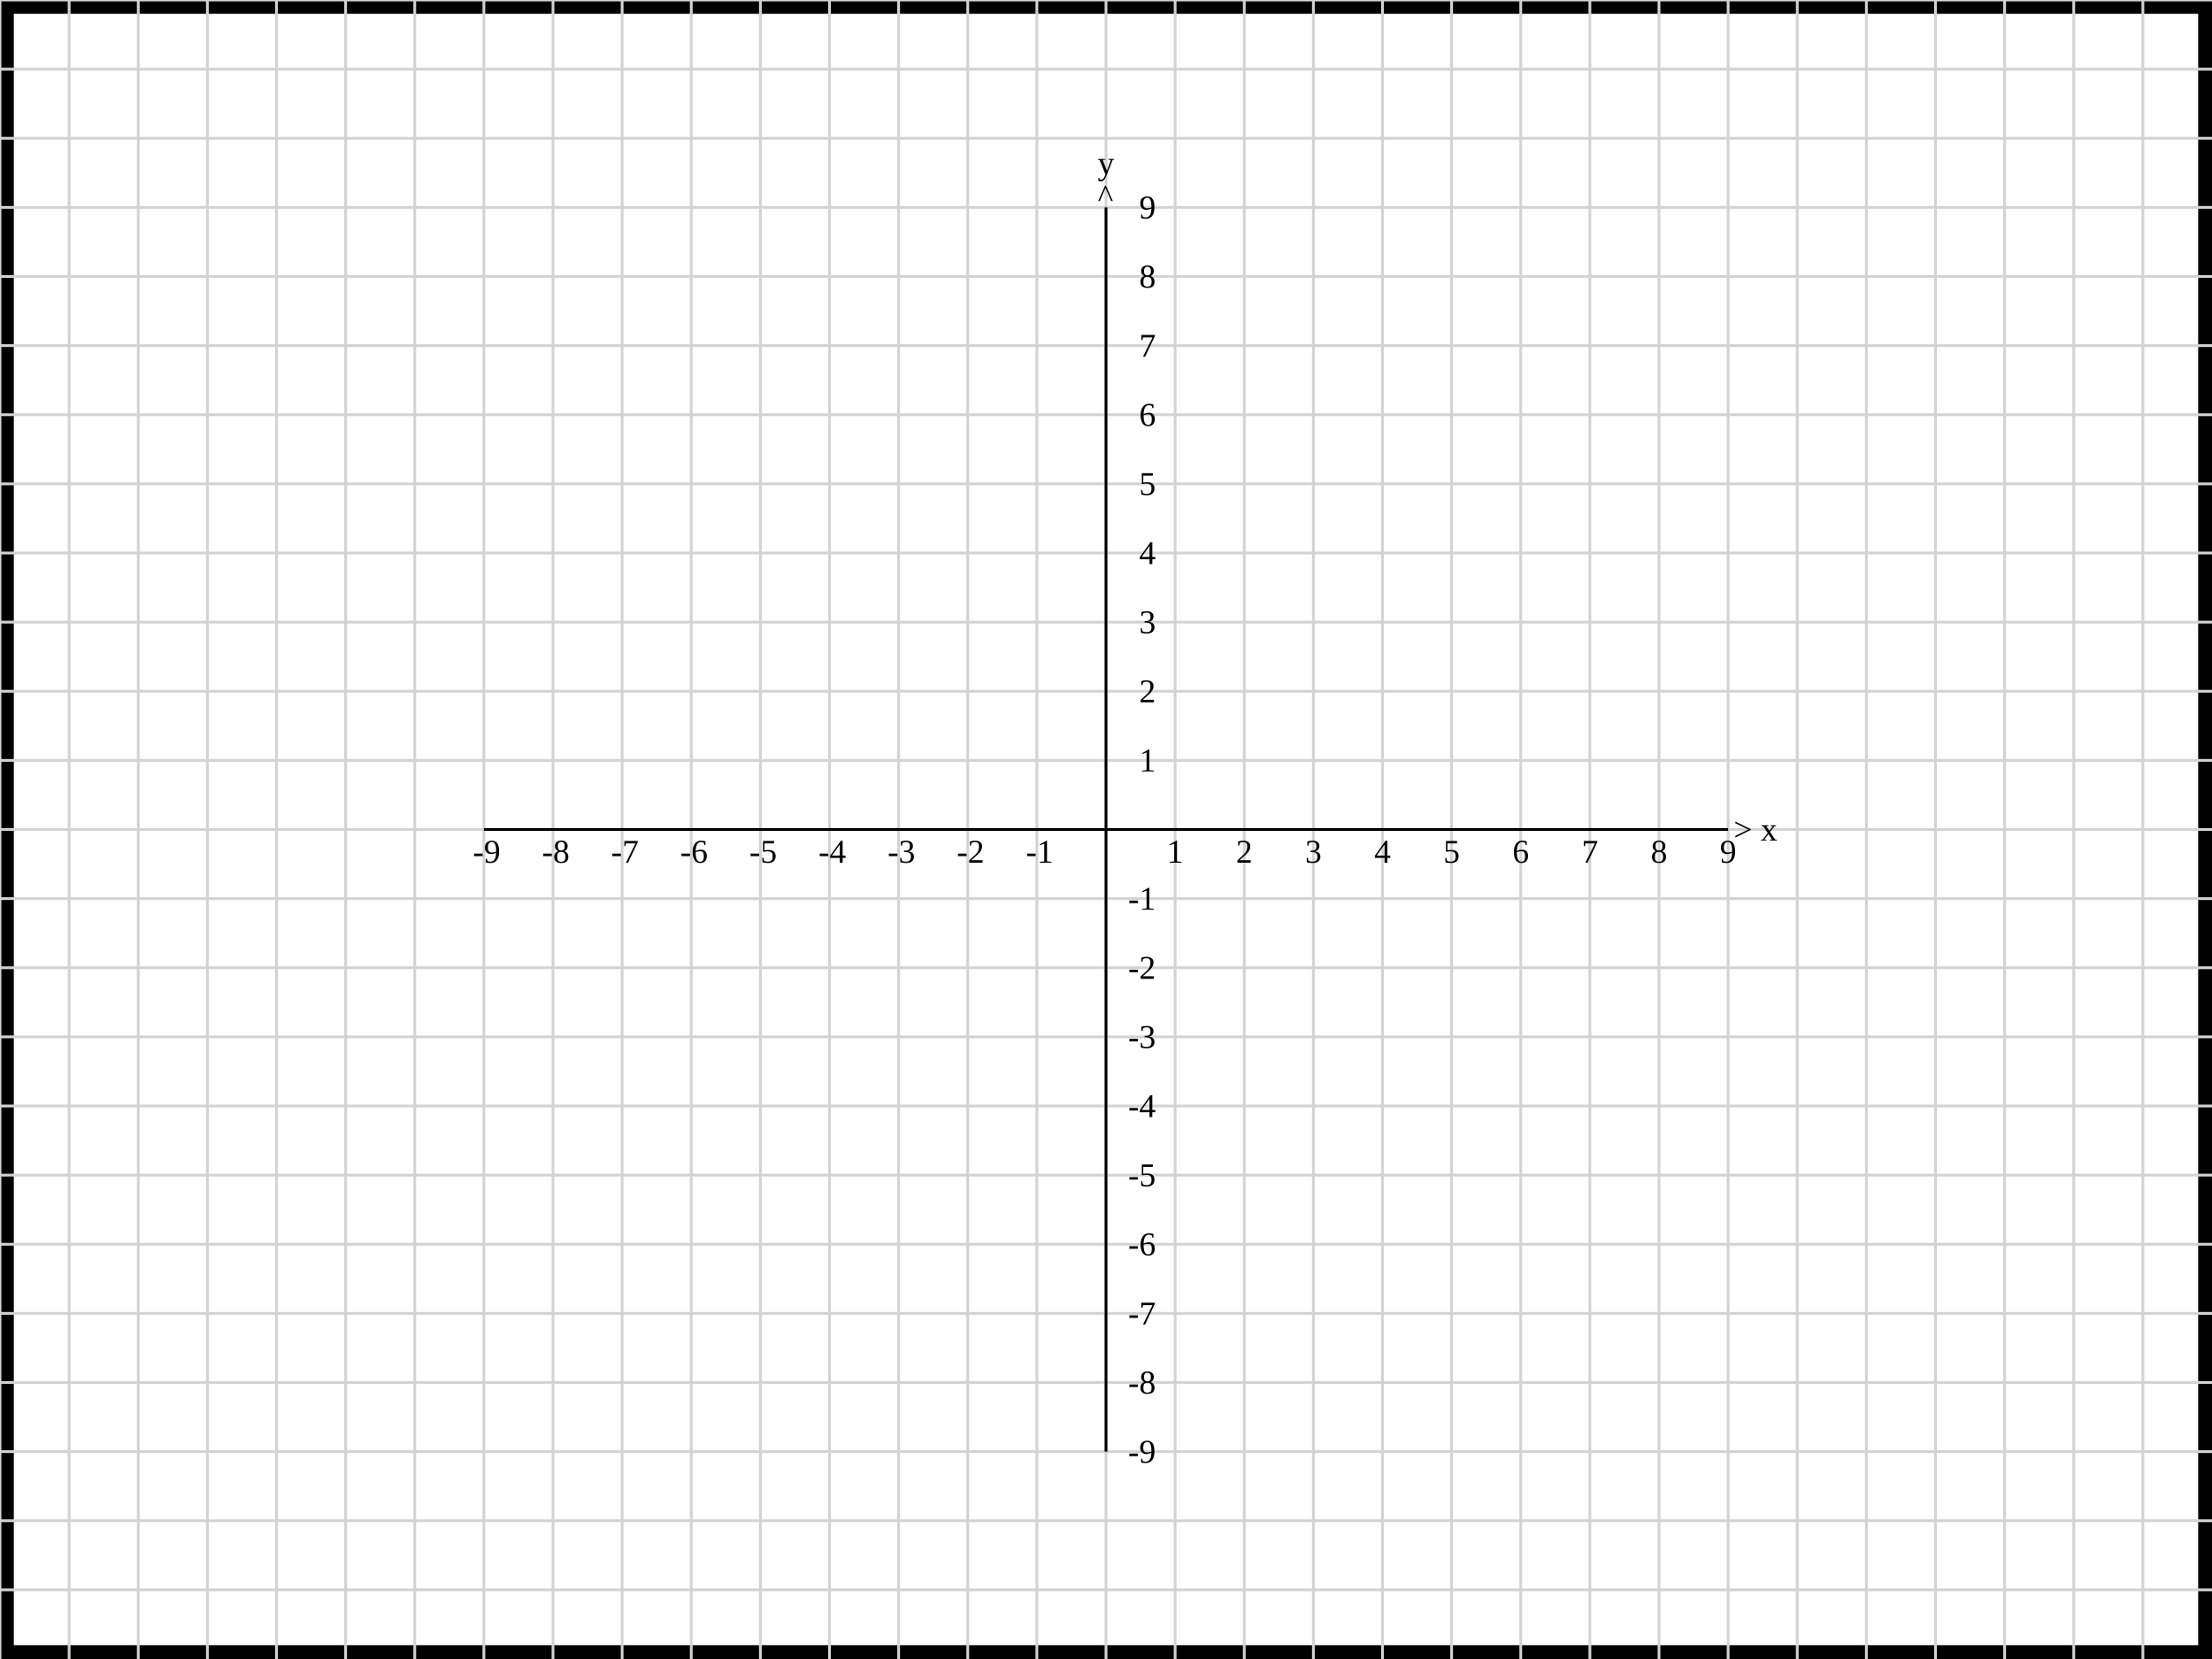
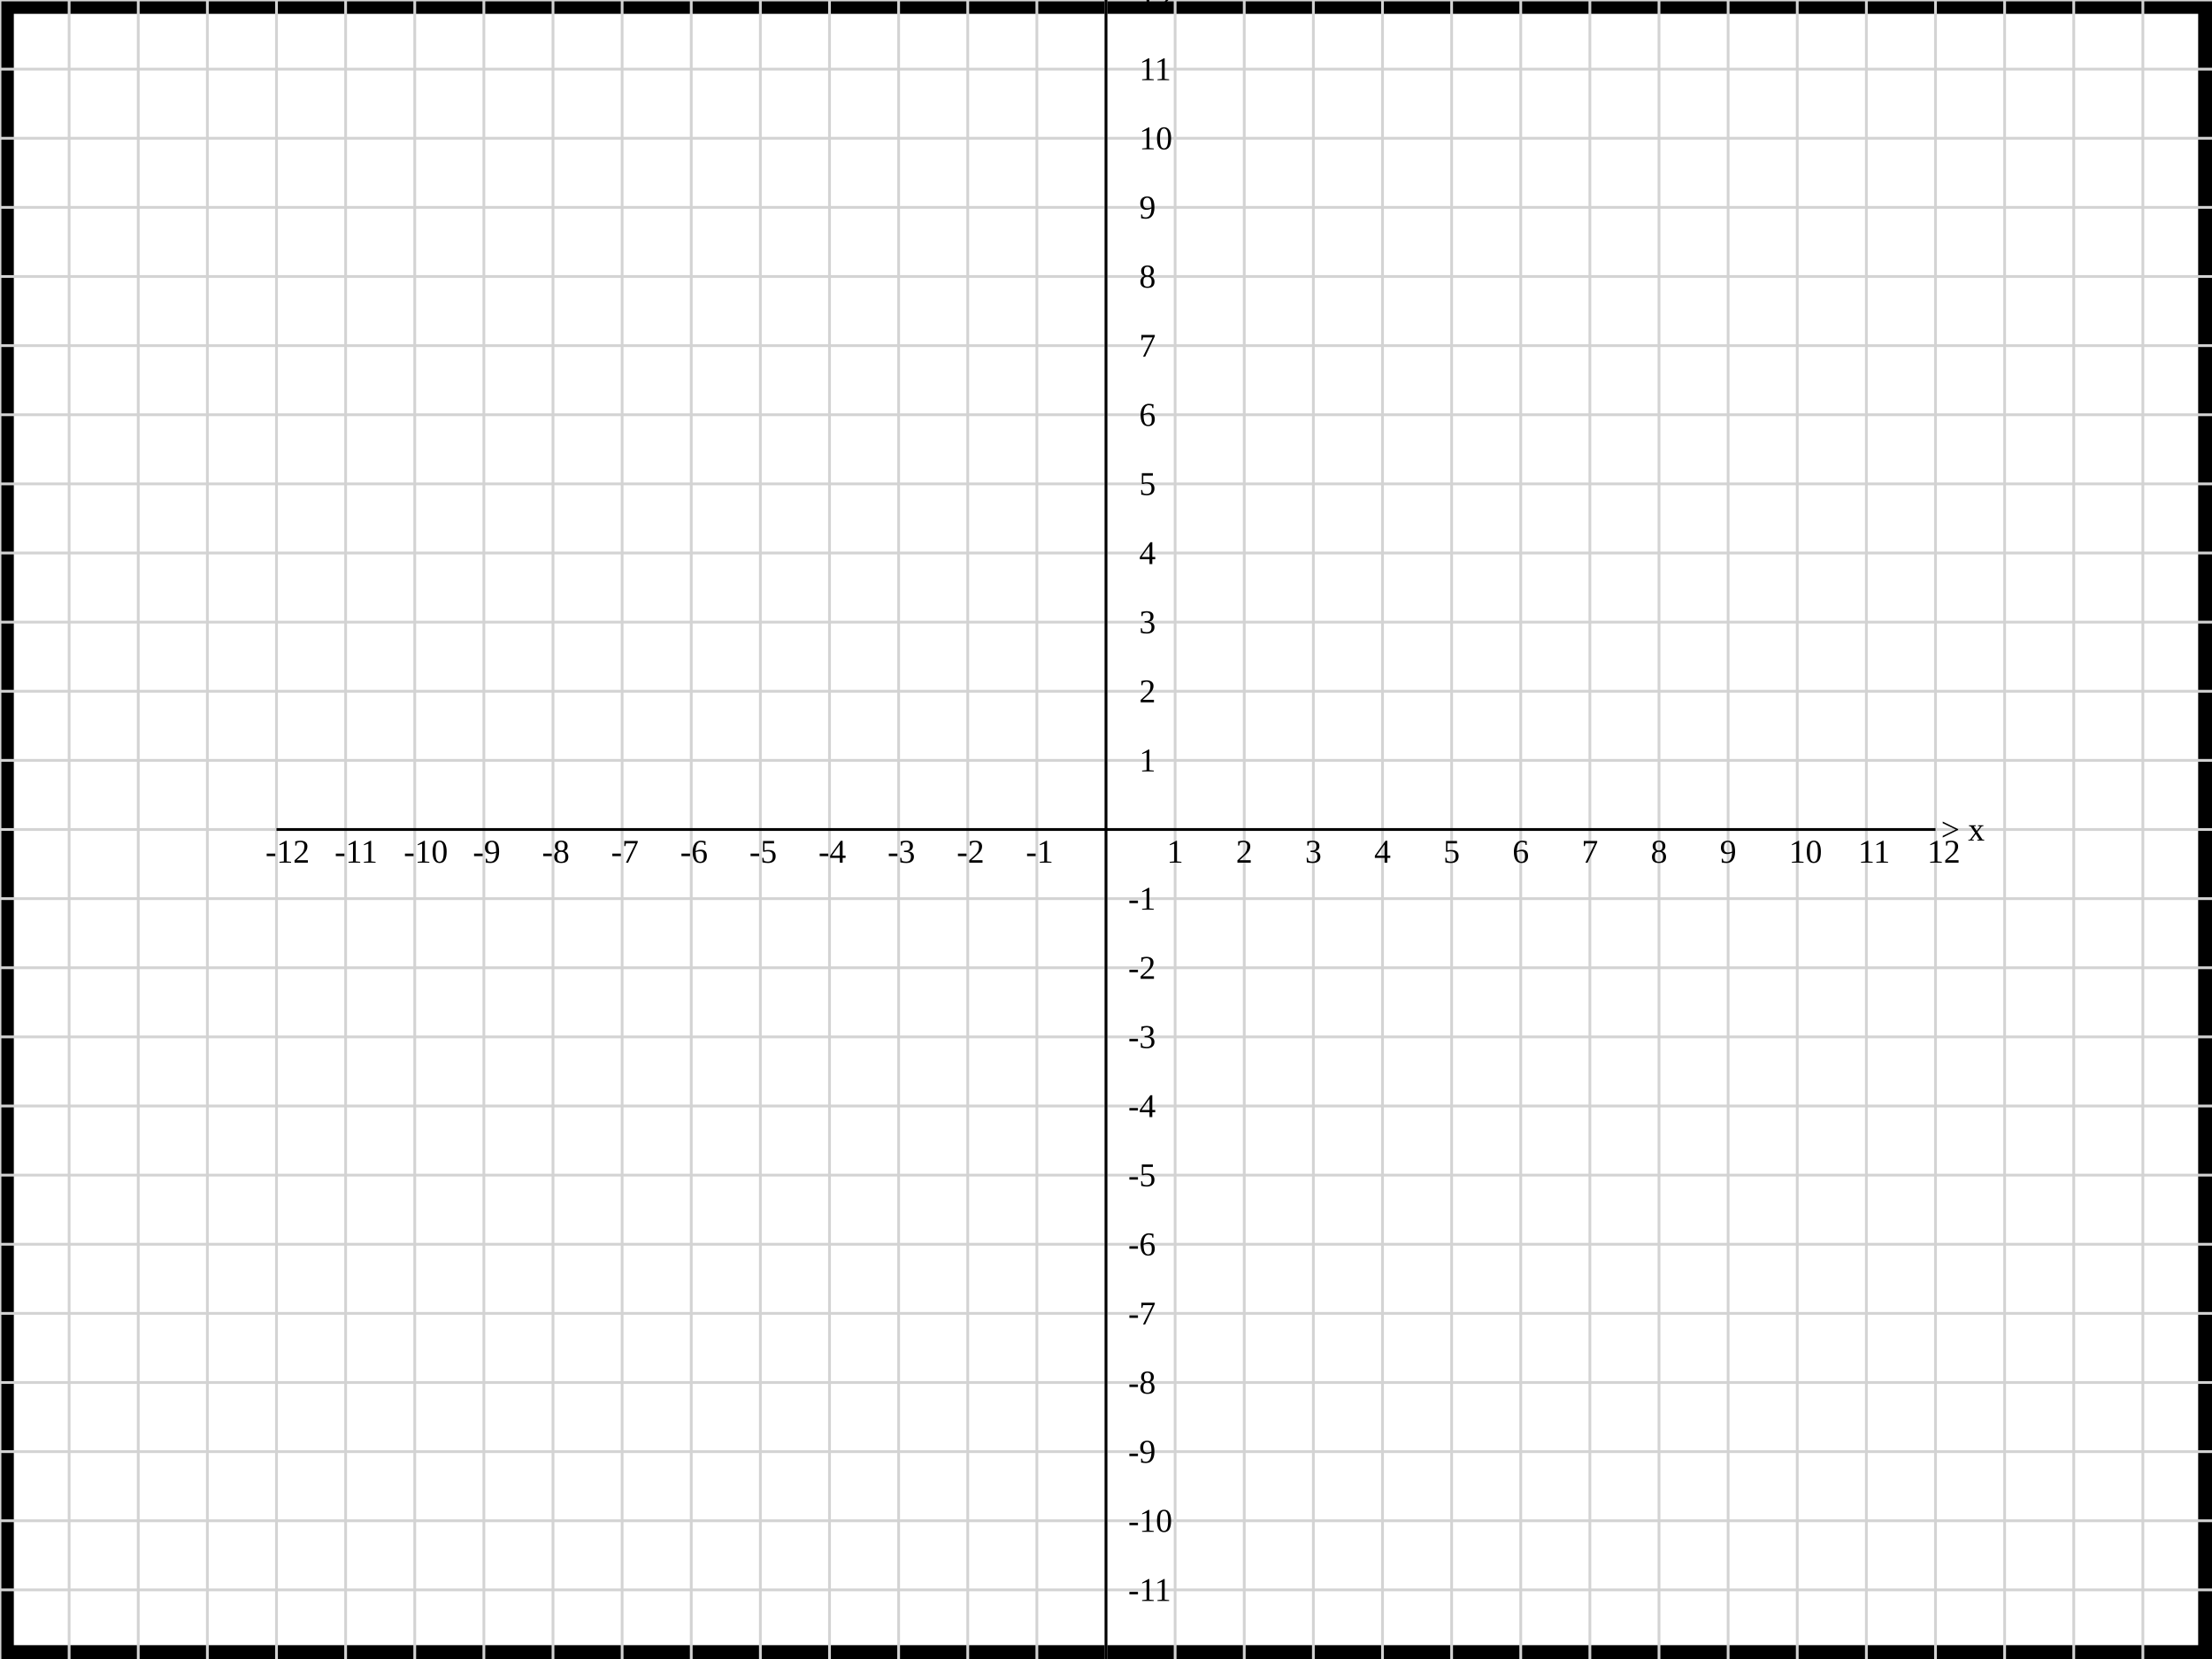
<svg xmlns="http://www.w3.org/2000/svg" version="1.1" baseProfile="full" width="800" height="600">
  <rect x="0" y="0" width="800" height="600" stroke="black" stroke-width="10" fill="white" />
  <line x1="0" y1="0" x2="0" y2="600" stroke="lightgrey" stroke-width="1" />
  <line x1="25" y1="0" x2="25" y2="600" stroke="lightgrey" stroke-width="1" />
  <line x1="50" y1="0" x2="50" y2="600" stroke="lightgrey" stroke-width="1" />
  <line x1="75" y1="0" x2="75" y2="600" stroke="lightgrey" stroke-width="1" />
  <line x1="100" y1="0" x2="100" y2="600" stroke="lightgrey" stroke-width="1" />
  <line x1="125" y1="0" x2="125" y2="600" stroke="lightgrey" stroke-width="1" />
  <line x1="150" y1="0" x2="150" y2="600" stroke="lightgrey" stroke-width="1" />
  <line x1="175" y1="0" x2="175" y2="600" stroke="lightgrey" stroke-width="1" />
  <line x1="200" y1="0" x2="200" y2="600" stroke="lightgrey" stroke-width="1" />
  <line x1="225" y1="0" x2="225" y2="600" stroke="lightgrey" stroke-width="1" />
  <line x1="250" y1="0" x2="250" y2="600" stroke="lightgrey" stroke-width="1" />
  <line x1="275" y1="0" x2="275" y2="600" stroke="lightgrey" stroke-width="1" />
  <line x1="300" y1="0" x2="300" y2="600" stroke="lightgrey" stroke-width="1" />
  <line x1="325" y1="0" x2="325" y2="600" stroke="lightgrey" stroke-width="1" />
  <line x1="350" y1="0" x2="350" y2="600" stroke="lightgrey" stroke-width="1" />
  <line x1="375" y1="0" x2="375" y2="600" stroke="lightgrey" stroke-width="1" />
  <line x1="400" y1="0" x2="400" y2="600" stroke="lightgrey" stroke-width="1" />
  <line x1="425" y1="0" x2="425" y2="600" stroke="lightgrey" stroke-width="1" />
  <line x1="450" y1="0" x2="450" y2="600" stroke="lightgrey" stroke-width="1" />
  <line x1="475" y1="0" x2="475" y2="600" stroke="lightgrey" stroke-width="1" />
  <line x1="500" y1="0" x2="500" y2="600" stroke="lightgrey" stroke-width="1" />
  <line x1="525" y1="0" x2="525" y2="600" stroke="lightgrey" stroke-width="1" />
  <line x1="550" y1="0" x2="550" y2="600" stroke="lightgrey" stroke-width="1" />
  <line x1="575" y1="0" x2="575" y2="600" stroke="lightgrey" stroke-width="1" />
  <line x1="600" y1="0" x2="600" y2="600" stroke="lightgrey" stroke-width="1" />
  <line x1="625" y1="0" x2="625" y2="600" stroke="lightgrey" stroke-width="1" />
  <line x1="650" y1="0" x2="650" y2="600" stroke="lightgrey" stroke-width="1" />
  <line x1="675" y1="0" x2="675" y2="600" stroke="lightgrey" stroke-width="1" />
  <line x1="700" y1="0" x2="700" y2="600" stroke="lightgrey" stroke-width="1" />
  <line x1="725" y1="0" x2="725" y2="600" stroke="lightgrey" stroke-width="1" />
  <line x1="750" y1="0" x2="750" y2="600" stroke="lightgrey" stroke-width="1" />
  <line x1="775" y1="0" x2="775" y2="600" stroke="lightgrey" stroke-width="1" />
  <line x1="0" y1="0" x2="800" y2="0" stroke="lightgrey" stroke-width="1" />
  <line x1="0" y1="25" x2="800" y2="25" stroke="lightgrey" stroke-width="1" />
  <line x1="0" y1="50" x2="800" y2="50" stroke="lightgrey" stroke-width="1" />
  <line x1="0" y1="75" x2="800" y2="75" stroke="lightgrey" stroke-width="1" />
  <line x1="0" y1="100" x2="800" y2="100" stroke="lightgrey" stroke-width="1" />
  <line x1="0" y1="125" x2="800" y2="125" stroke="lightgrey" stroke-width="1" />
  <line x1="0" y1="150" x2="800" y2="150" stroke="lightgrey" stroke-width="1" />
  <line x1="0" y1="175" x2="800" y2="175" stroke="lightgrey" stroke-width="1" />
  <line x1="0" y1="200" x2="800" y2="200" stroke="lightgrey" stroke-width="1" />
  <line x1="0" y1="225" x2="800" y2="225" stroke="lightgrey" stroke-width="1" />
  <line x1="0" y1="250" x2="800" y2="250" stroke="lightgrey" stroke-width="1" />
  <line x1="0" y1="275" x2="800" y2="275" stroke="lightgrey" stroke-width="1" />
  <line x1="0" y1="300" x2="800" y2="300" stroke="lightgrey" stroke-width="1" />
  <line x1="0" y1="325" x2="800" y2="325" stroke="lightgrey" stroke-width="1" />
  <line x1="0" y1="350" x2="800" y2="350" stroke="lightgrey" stroke-width="1" />
  <line x1="0" y1="375" x2="800" y2="375" stroke="lightgrey" stroke-width="1" />
  <line x1="0" y1="400" x2="800" y2="400" stroke="lightgrey" stroke-width="1" />
  <line x1="0" y1="425" x2="800" y2="425" stroke="lightgrey" stroke-width="1" />
  <line x1="0" y1="450" x2="800" y2="450" stroke="lightgrey" stroke-width="1" />
  <line x1="0" y1="475" x2="800" y2="475" stroke="lightgrey" stroke-width="1" />
  <line x1="0" y1="500" x2="800" y2="500" stroke="lightgrey" stroke-width="1" />
  <line x1="0" y1="525" x2="800" y2="525" stroke="lightgrey" stroke-width="1" />
  <line x1="0" y1="550" x2="800" y2="550" stroke="lightgrey" stroke-width="1" />
  <line x1="0" y1="575" x2="800" y2="575" stroke="lightgrey" stroke-width="1" />
-   <line x1="400" y1="300" x2="400" y2="75" stroke="black" stroke-width="1" />
-   <line x1="400" y1="300" x2="400" y2="525" stroke="black" stroke-width="1" />
-   <line x1="400" y1="300" x2="175" y2="300" stroke="black" stroke-width="1" />
-   <line x1="400" y1="300" x2="625" y2="300" stroke="black" stroke-width="1" />
+   <line x1="400" y1="300" x2="400" y2="0" stroke="black" stroke-width="1" />
+   <line x1="400" y1="300" x2="400" y2="600" stroke="black" stroke-width="1" />
+   <line x1="400" y1="300" x2="100" y2="300" stroke="black" stroke-width="1" />
+   <line x1="400" y1="300" x2="700" y2="300" stroke="black" stroke-width="1" />
  <text x="422" y="312" fill="black" font-size="12" transform="">1</text>
  <text x="447" y="312" fill="black" font-size="12" transform="">2</text>
  <text x="472" y="312" fill="black" font-size="12" transform="">3</text>
  <text x="497" y="312" fill="black" font-size="12" transform="">4</text>
  <text x="522" y="312" fill="black" font-size="12" transform="">5</text>
  <text x="547" y="312" fill="black" font-size="12" transform="">6</text>
  <text x="572" y="312" fill="black" font-size="12" transform="">7</text>
  <text x="597" y="312" fill="black" font-size="12" transform="">8</text>
  <text x="622" y="312" fill="black" font-size="12" transform="">9</text>
+   <text x="647" y="312" fill="black" font-size="12" transform="">10</text>
+   <text x="672" y="312" fill="black" font-size="12" transform="">11</text>
+   <text x="697" y="312" fill="black" font-size="12" transform="">12</text>
  <text x="371" y="312" fill="black" font-size="12" transform="">-1</text>
  <text x="346" y="312" fill="black" font-size="12" transform="">-2</text>
  <text x="321" y="312" fill="black" font-size="12" transform="">-3</text>
  <text x="296" y="312" fill="black" font-size="12" transform="">-4</text>
  <text x="271" y="312" fill="black" font-size="12" transform="">-5</text>
  <text x="246" y="312" fill="black" font-size="12" transform="">-6</text>
  <text x="221" y="312" fill="black" font-size="12" transform="">-7</text>
  <text x="196" y="312" fill="black" font-size="12" transform="">-8</text>
  <text x="171" y="312" fill="black" font-size="12" transform="">-9</text>
+   <text x="146" y="312" fill="black" font-size="12" transform="">-10</text>
+   <text x="121" y="312" fill="black" font-size="12" transform="">-11</text>
+   <text x="96" y="312" fill="black" font-size="12" transform="">-12</text>
  <text x="412" y="279" fill="black" font-size="12" transform="">1</text>
  <text x="412" y="254" fill="black" font-size="12" transform="">2</text>
  <text x="412" y="229" fill="black" font-size="12" transform="">3</text>
  <text x="412" y="204" fill="black" font-size="12" transform="">4</text>
  <text x="412" y="179" fill="black" font-size="12" transform="">5</text>
  <text x="412" y="154" fill="black" font-size="12" transform="">6</text>
  <text x="412" y="129" fill="black" font-size="12" transform="">7</text>
  <text x="412" y="104" fill="black" font-size="12" transform="">8</text>
  <text x="412" y="79" fill="black" font-size="12" transform="">9</text>
+   <text x="412" y="54" fill="black" font-size="12" transform="">10</text>
+   <text x="412" y="29" fill="black" font-size="12" transform="">11</text>
+   <text x="412" y="4" fill="black" font-size="12" transform="">12</text>
  <text x="408" y="329" fill="black" font-size="12" transform="">-1</text>
  <text x="408" y="354" fill="black" font-size="12" transform="">-2</text>
  <text x="408" y="379" fill="black" font-size="12" transform="">-3</text>
  <text x="408" y="404" fill="black" font-size="12" transform="">-4</text>
  <text x="408" y="429" fill="black" font-size="12" transform="">-5</text>
  <text x="408" y="454" fill="black" font-size="12" transform="">-6</text>
  <text x="408" y="479" fill="black" font-size="12" transform="">-7</text>
  <text x="408" y="504" fill="black" font-size="12" transform="">-8</text>
  <text x="408" y="529" fill="black" font-size="12" transform="">-9</text>
-   <text x="627" y="304" fill="black" font-size="12" transform="">&gt; x</text>
-   <text x="397" y="75" fill="black" font-size="12" transform="">^</text>
-   <text x="397" y="63" fill="black" font-size="12" transform="">y</text>
+   <text x="408" y="554" fill="black" font-size="12" transform="">-10</text>
+   <text x="408" y="579" fill="black" font-size="12" transform="">-11</text>
+   <text x="408" y="604" fill="black" font-size="12" transform="">-12</text>
+   <text x="702" y="304" fill="black" font-size="12" transform="">&gt; x</text>
+   <text x="397" y="0" fill="black" font-size="12" transform="">^</text>
+   <text x="397" y="-12" fill="black" font-size="12" transform="">y</text>
</svg>
